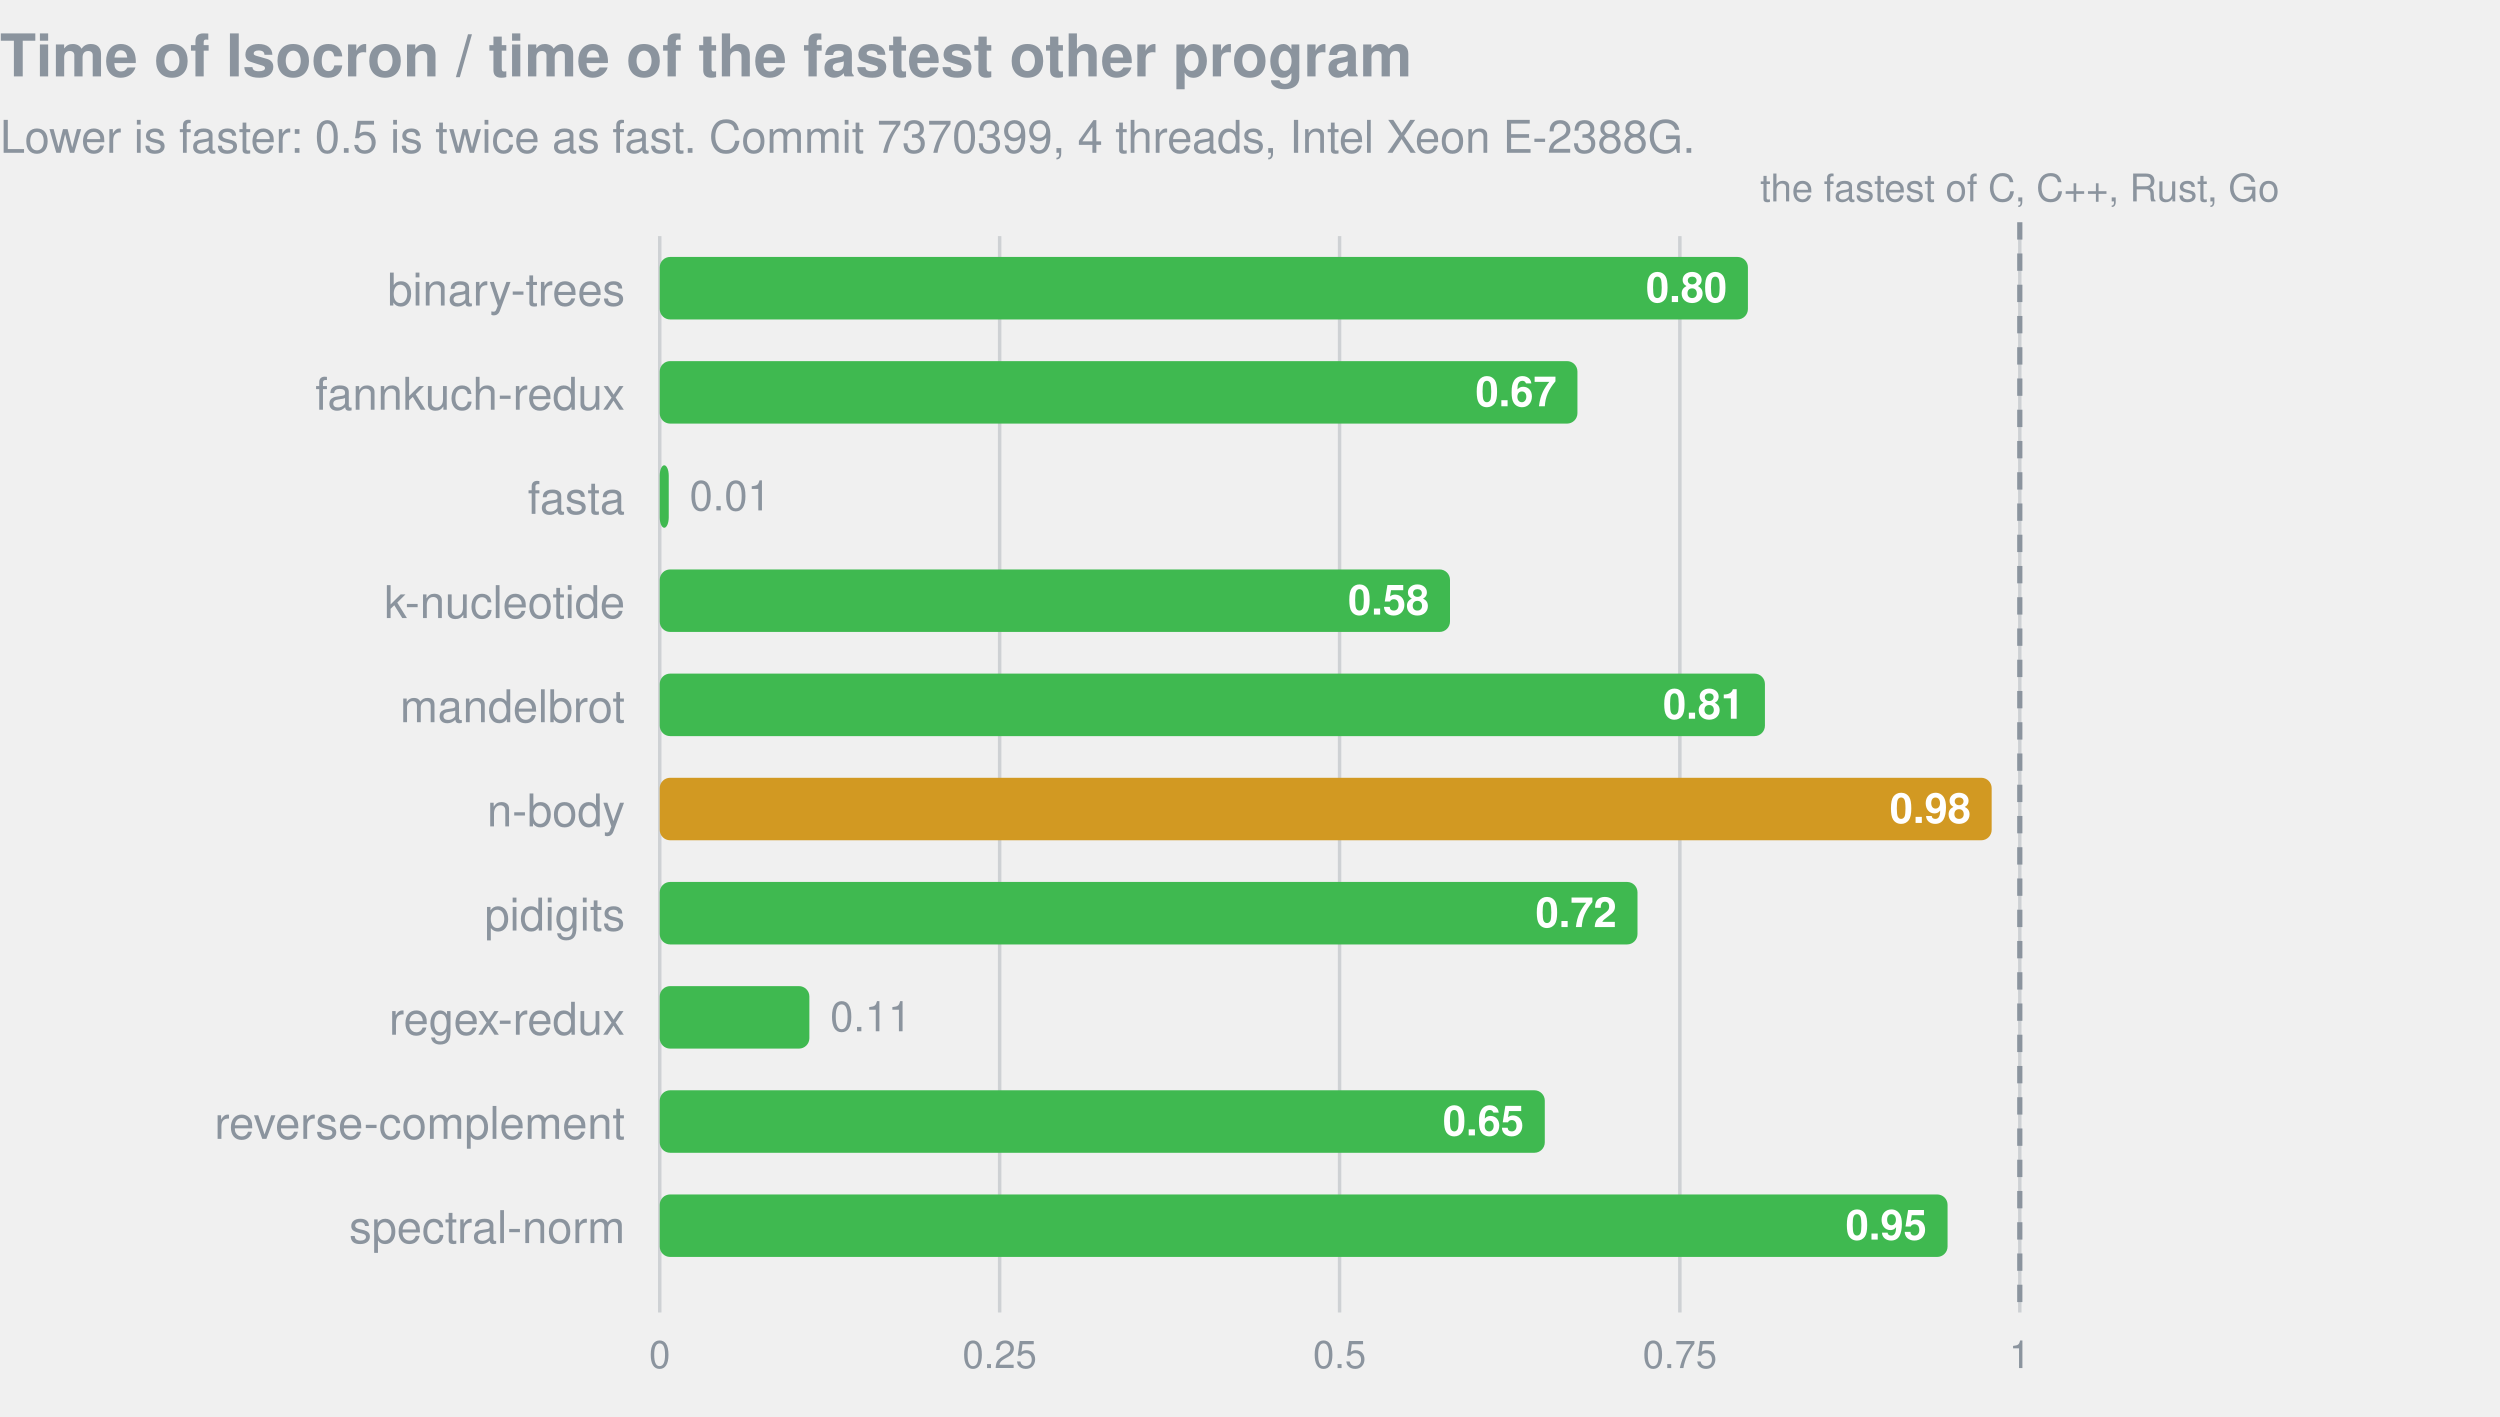
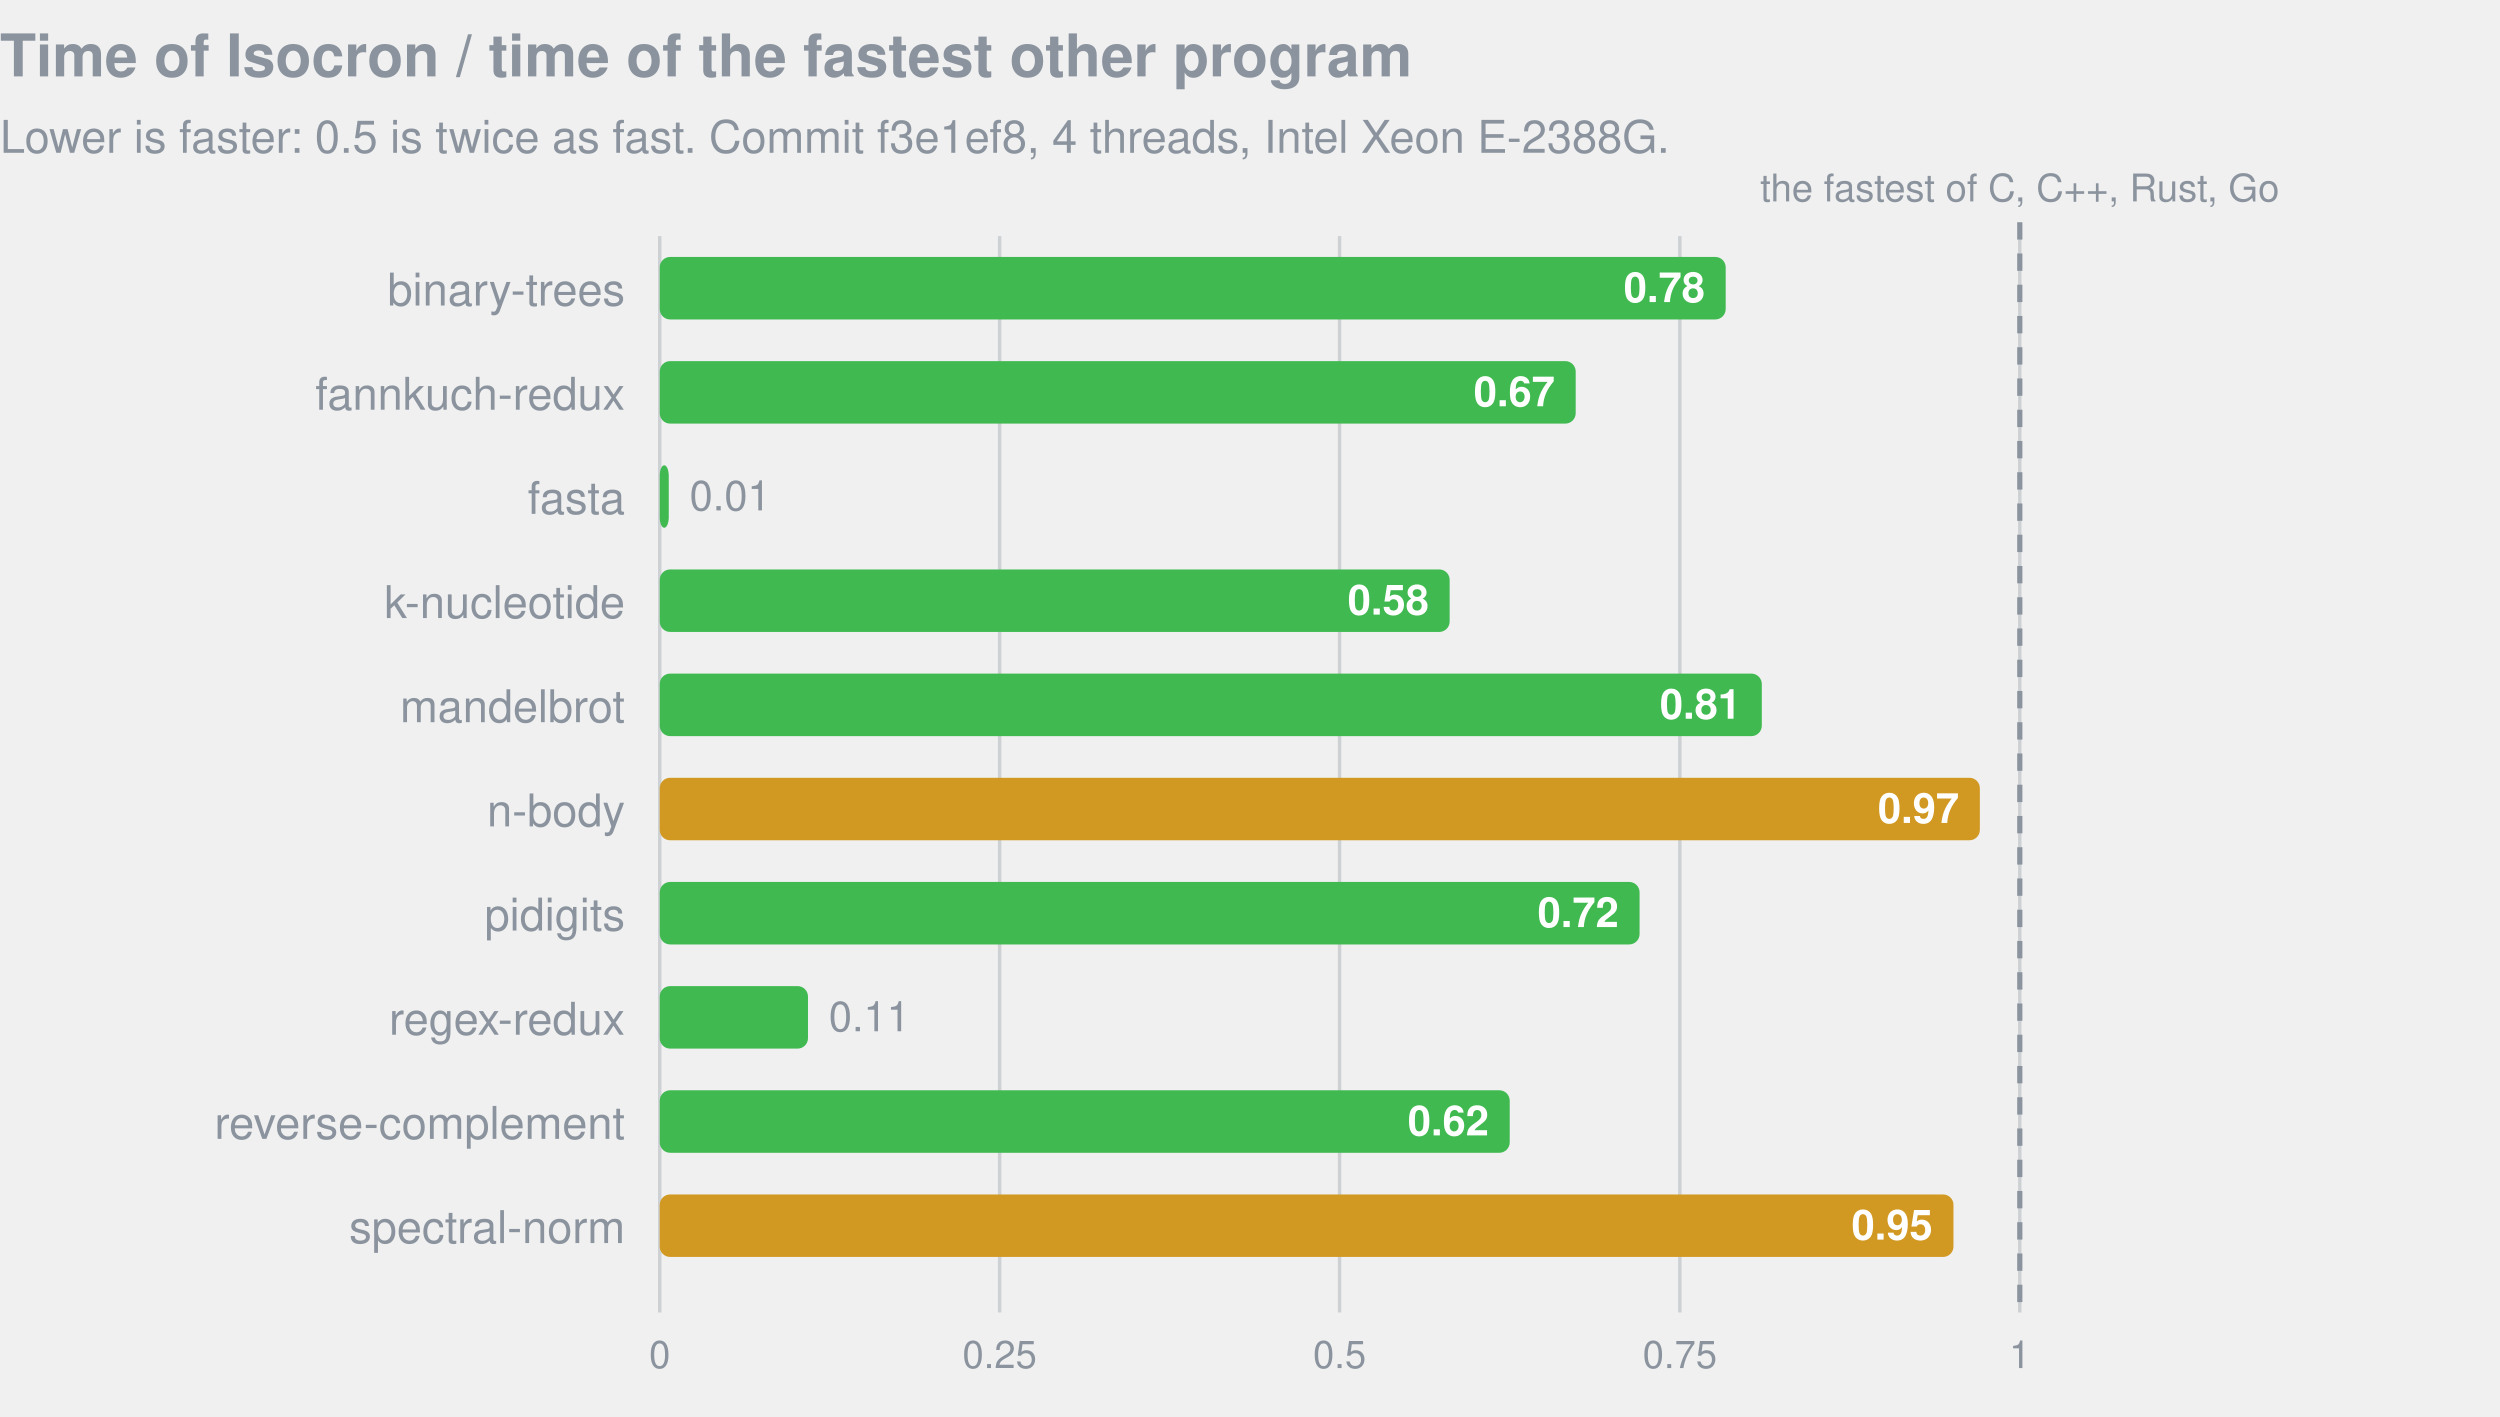
<svg xmlns="http://www.w3.org/2000/svg" width="720" height="408" viewBox="0 0 720 408" font-family="-apple-system, Segoe UI, Helvetica, Arial, sans-serif">
  <text x="0" y="22" font-size="17" font-weight="600" fill="#8b949e">Time of Isocron / time of the fastest other program</text>
-   <text x="0" y="44" font-size="13" fill="#8b949e">Lower is faster: 0.5 is twice as fast. Commit 7370399, 4 threads, Intel Xeon E-2388G.</text>
+   <text x="0" y="44" font-size="13" fill="#8b949e">Lower is faster: 0.5 is twice as fast. Commit f3e1ef8, 4 threads, Intel Xeon E-2388G.</text>
  <line x1="190.0" y1="68" x2="190.0" y2="378" stroke="#8b949e55" />
  <text x="190.0" y="394" font-size="11" fill="#8b949e" text-anchor="middle">0</text>
  <line x1="287.9" y1="68" x2="287.9" y2="378" stroke="#8b949e55" />
  <text x="287.9" y="394" font-size="11" fill="#8b949e" text-anchor="middle">0.25</text>
  <line x1="385.8" y1="68" x2="385.8" y2="378" stroke="#8b949e55" />
  <text x="385.8" y="394" font-size="11" fill="#8b949e" text-anchor="middle">0.5</text>
  <line x1="483.8" y1="68" x2="483.8" y2="378" stroke="#8b949e55" />
  <text x="483.8" y="394" font-size="11" fill="#8b949e" text-anchor="middle">0.75</text>
  <line x1="581.7" y1="68" x2="581.7" y2="378" stroke="#8b949e55" />
  <text x="581.7" y="394" font-size="11" fill="#8b949e" text-anchor="middle">1</text>
  <text x="180" y="88" font-size="13" fill="#8b949e" text-anchor="end">binary-trees</text>
-   <rect x="190" y="74" width="313.4" height="18" rx="3" fill="#3fb950" />
-   <text x="497.4" y="87" font-size="12" font-weight="600" fill="#ffffff" text-anchor="end">0.80</text>
+   <rect x="190" y="74" width="307.0" height="18" rx="3" fill="#3fb950" />
+   <text x="491.0" y="87" font-size="12" font-weight="600" fill="#ffffff" text-anchor="end">0.78</text>
  <text x="180" y="118" font-size="13" fill="#8b949e" text-anchor="end">fannkuch-redux</text>
-   <rect x="190" y="104" width="264.3" height="18" rx="3" fill="#3fb950" />
-   <text x="448.3" y="117" font-size="12" font-weight="600" fill="#ffffff" text-anchor="end">0.67</text>
+   <rect x="190" y="104" width="263.8" height="18" rx="3" fill="#3fb950" />
+   <text x="447.8" y="117" font-size="12" font-weight="600" fill="#ffffff" text-anchor="end">0.67</text>
  <text x="180" y="148" font-size="13" fill="#8b949e" text-anchor="end">fasta</text>
  <rect x="190" y="134" width="2.6" height="18" rx="3" fill="#3fb950" />
  <text x="198.6" y="147" font-size="12" fill="#8b949e">0.01</text>
  <text x="180" y="178" font-size="13" fill="#8b949e" text-anchor="end">k-nucleotide</text>
-   <rect x="190" y="164" width="227.6" height="18" rx="3" fill="#3fb950" />
-   <text x="411.6" y="177" font-size="12" font-weight="600" fill="#ffffff" text-anchor="end">0.58</text>
+   <rect x="190" y="164" width="227.5" height="18" rx="3" fill="#3fb950" />
+   <text x="411.5" y="177" font-size="12" font-weight="600" fill="#ffffff" text-anchor="end">0.58</text>
  <text x="180" y="208" font-size="13" fill="#8b949e" text-anchor="end">mandelbrot</text>
-   <rect x="190" y="194" width="318.3" height="18" rx="3" fill="#3fb950" />
-   <text x="502.3" y="207" font-size="12" font-weight="600" fill="#ffffff" text-anchor="end">0.81</text>
+   <rect x="190" y="194" width="317.4" height="18" rx="3" fill="#3fb950" />
+   <text x="501.4" y="207" font-size="12" font-weight="600" fill="#ffffff" text-anchor="end">0.81</text>
  <text x="180" y="238" font-size="13" fill="#8b949e" text-anchor="end">n-body</text>
-   <rect x="190" y="224" width="383.6" height="18" rx="3" fill="#d29922" />
-   <text x="567.6" y="237" font-size="12" font-weight="600" fill="#ffffff" text-anchor="end">0.98</text>
+   <rect x="190" y="224" width="380.2" height="18" rx="3" fill="#d29922" />
+   <text x="564.2" y="237" font-size="12" font-weight="600" fill="#ffffff" text-anchor="end">0.97</text>
  <text x="180" y="268" font-size="13" fill="#8b949e" text-anchor="end">pidigits</text>
-   <rect x="190" y="254" width="281.6" height="18" rx="3" fill="#3fb950" />
-   <text x="465.6" y="267" font-size="12" font-weight="600" fill="#ffffff" text-anchor="end">0.72</text>
+   <rect x="190" y="254" width="282.2" height="18" rx="3" fill="#3fb950" />
+   <text x="466.2" y="267" font-size="12" font-weight="600" fill="#ffffff" text-anchor="end">0.72</text>
  <text x="180" y="298" font-size="13" fill="#8b949e" text-anchor="end">regex-redux</text>
-   <rect x="190" y="284" width="43.1" height="18" rx="3" fill="#3fb950" />
-   <text x="239.1" y="297" font-size="12" fill="#8b949e">0.11</text>
+   <rect x="190" y="284" width="42.7" height="18" rx="3" fill="#3fb950" />
+   <text x="238.7" y="297" font-size="12" fill="#8b949e">0.11</text>
  <text x="180" y="328" font-size="13" fill="#8b949e" text-anchor="end">reverse-complement</text>
-   <rect x="190" y="314" width="254.9" height="18" rx="3" fill="#3fb950" />
-   <text x="438.9" y="327" font-size="12" font-weight="600" fill="#ffffff" text-anchor="end">0.65</text>
+   <rect x="190" y="314" width="244.8" height="18" rx="3" fill="#3fb950" />
+   <text x="428.8" y="327" font-size="12" font-weight="600" fill="#ffffff" text-anchor="end">0.62</text>
  <text x="180" y="358" font-size="13" fill="#8b949e" text-anchor="end">spectral-norm</text>
-   <rect x="190" y="344" width="370.9" height="18" rx="3" fill="#3fb950" />
-   <text x="554.9" y="357" font-size="12" font-weight="600" fill="#ffffff" text-anchor="end">0.95</text>
+   <rect x="190" y="344" width="372.6" height="18" rx="3" fill="#d29922" />
+   <text x="556.6" y="357" font-size="12" font-weight="600" fill="#ffffff" text-anchor="end">0.95</text>
  <line x1="581.7" y1="64" x2="581.7" y2="378" stroke="#8b949e" stroke-width="1.5" stroke-dasharray="5 4" />
  <text x="581.7" y="58" font-size="11" fill="#8b949e" text-anchor="middle">the fastest of C, C++, Rust, Go</text>
</svg>
